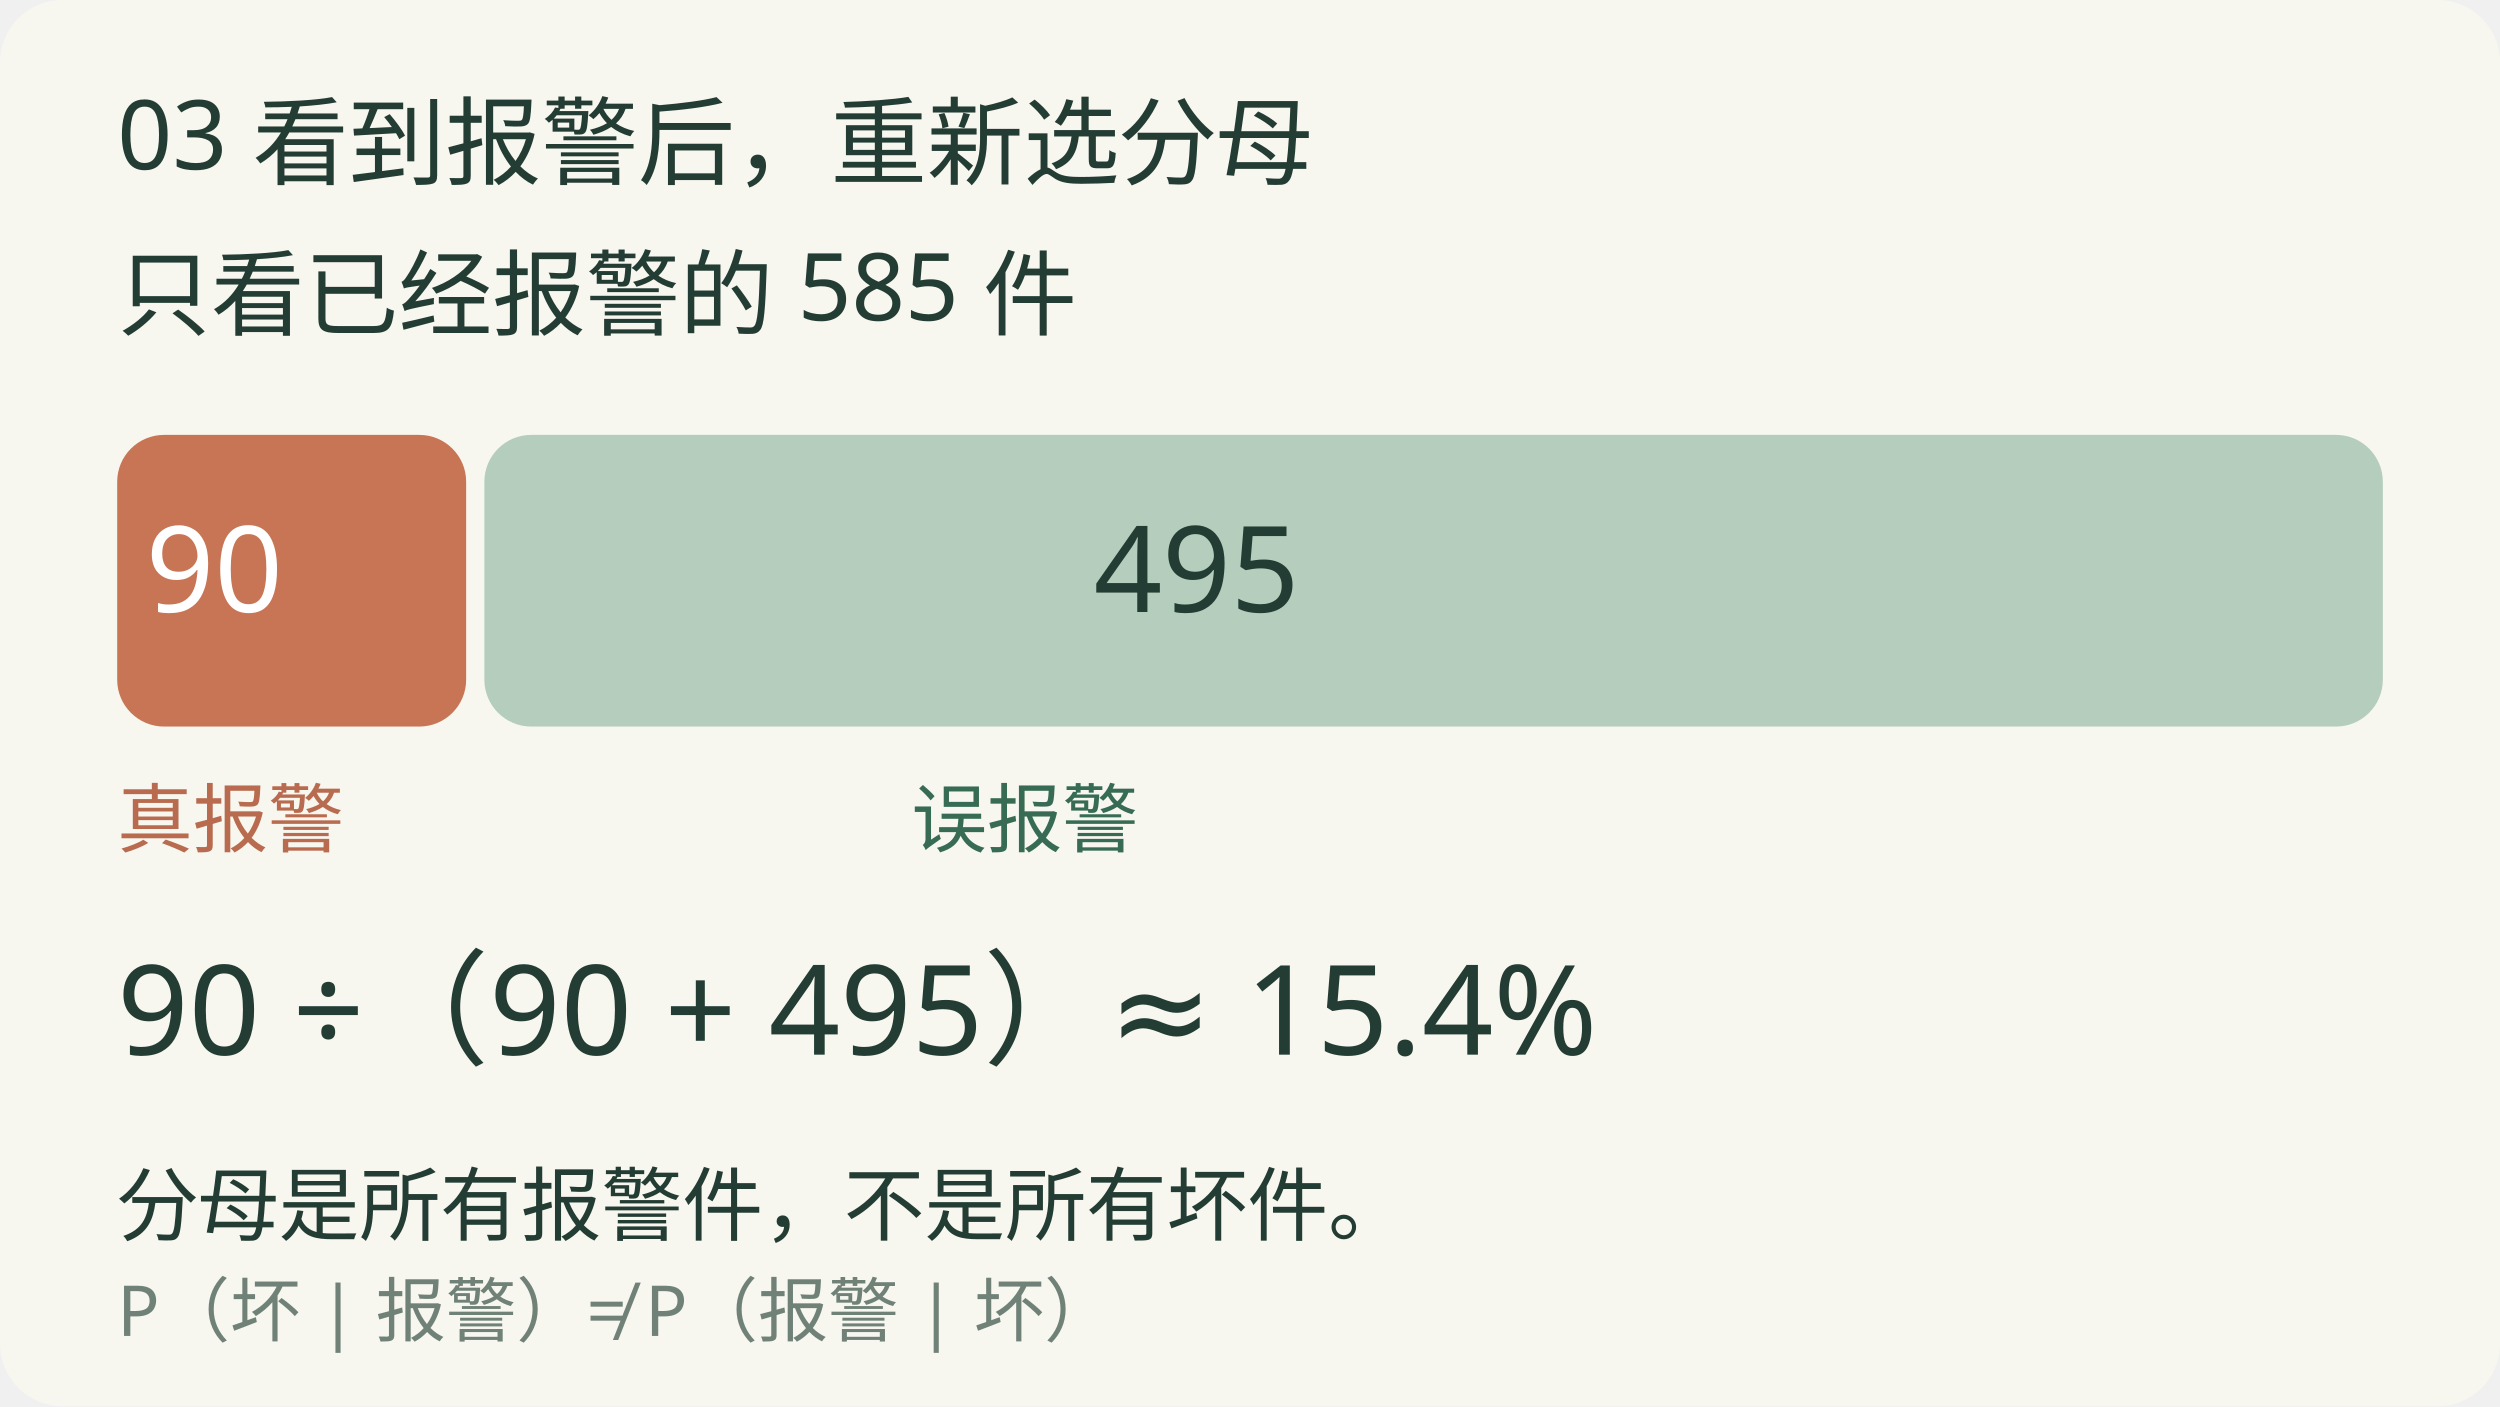
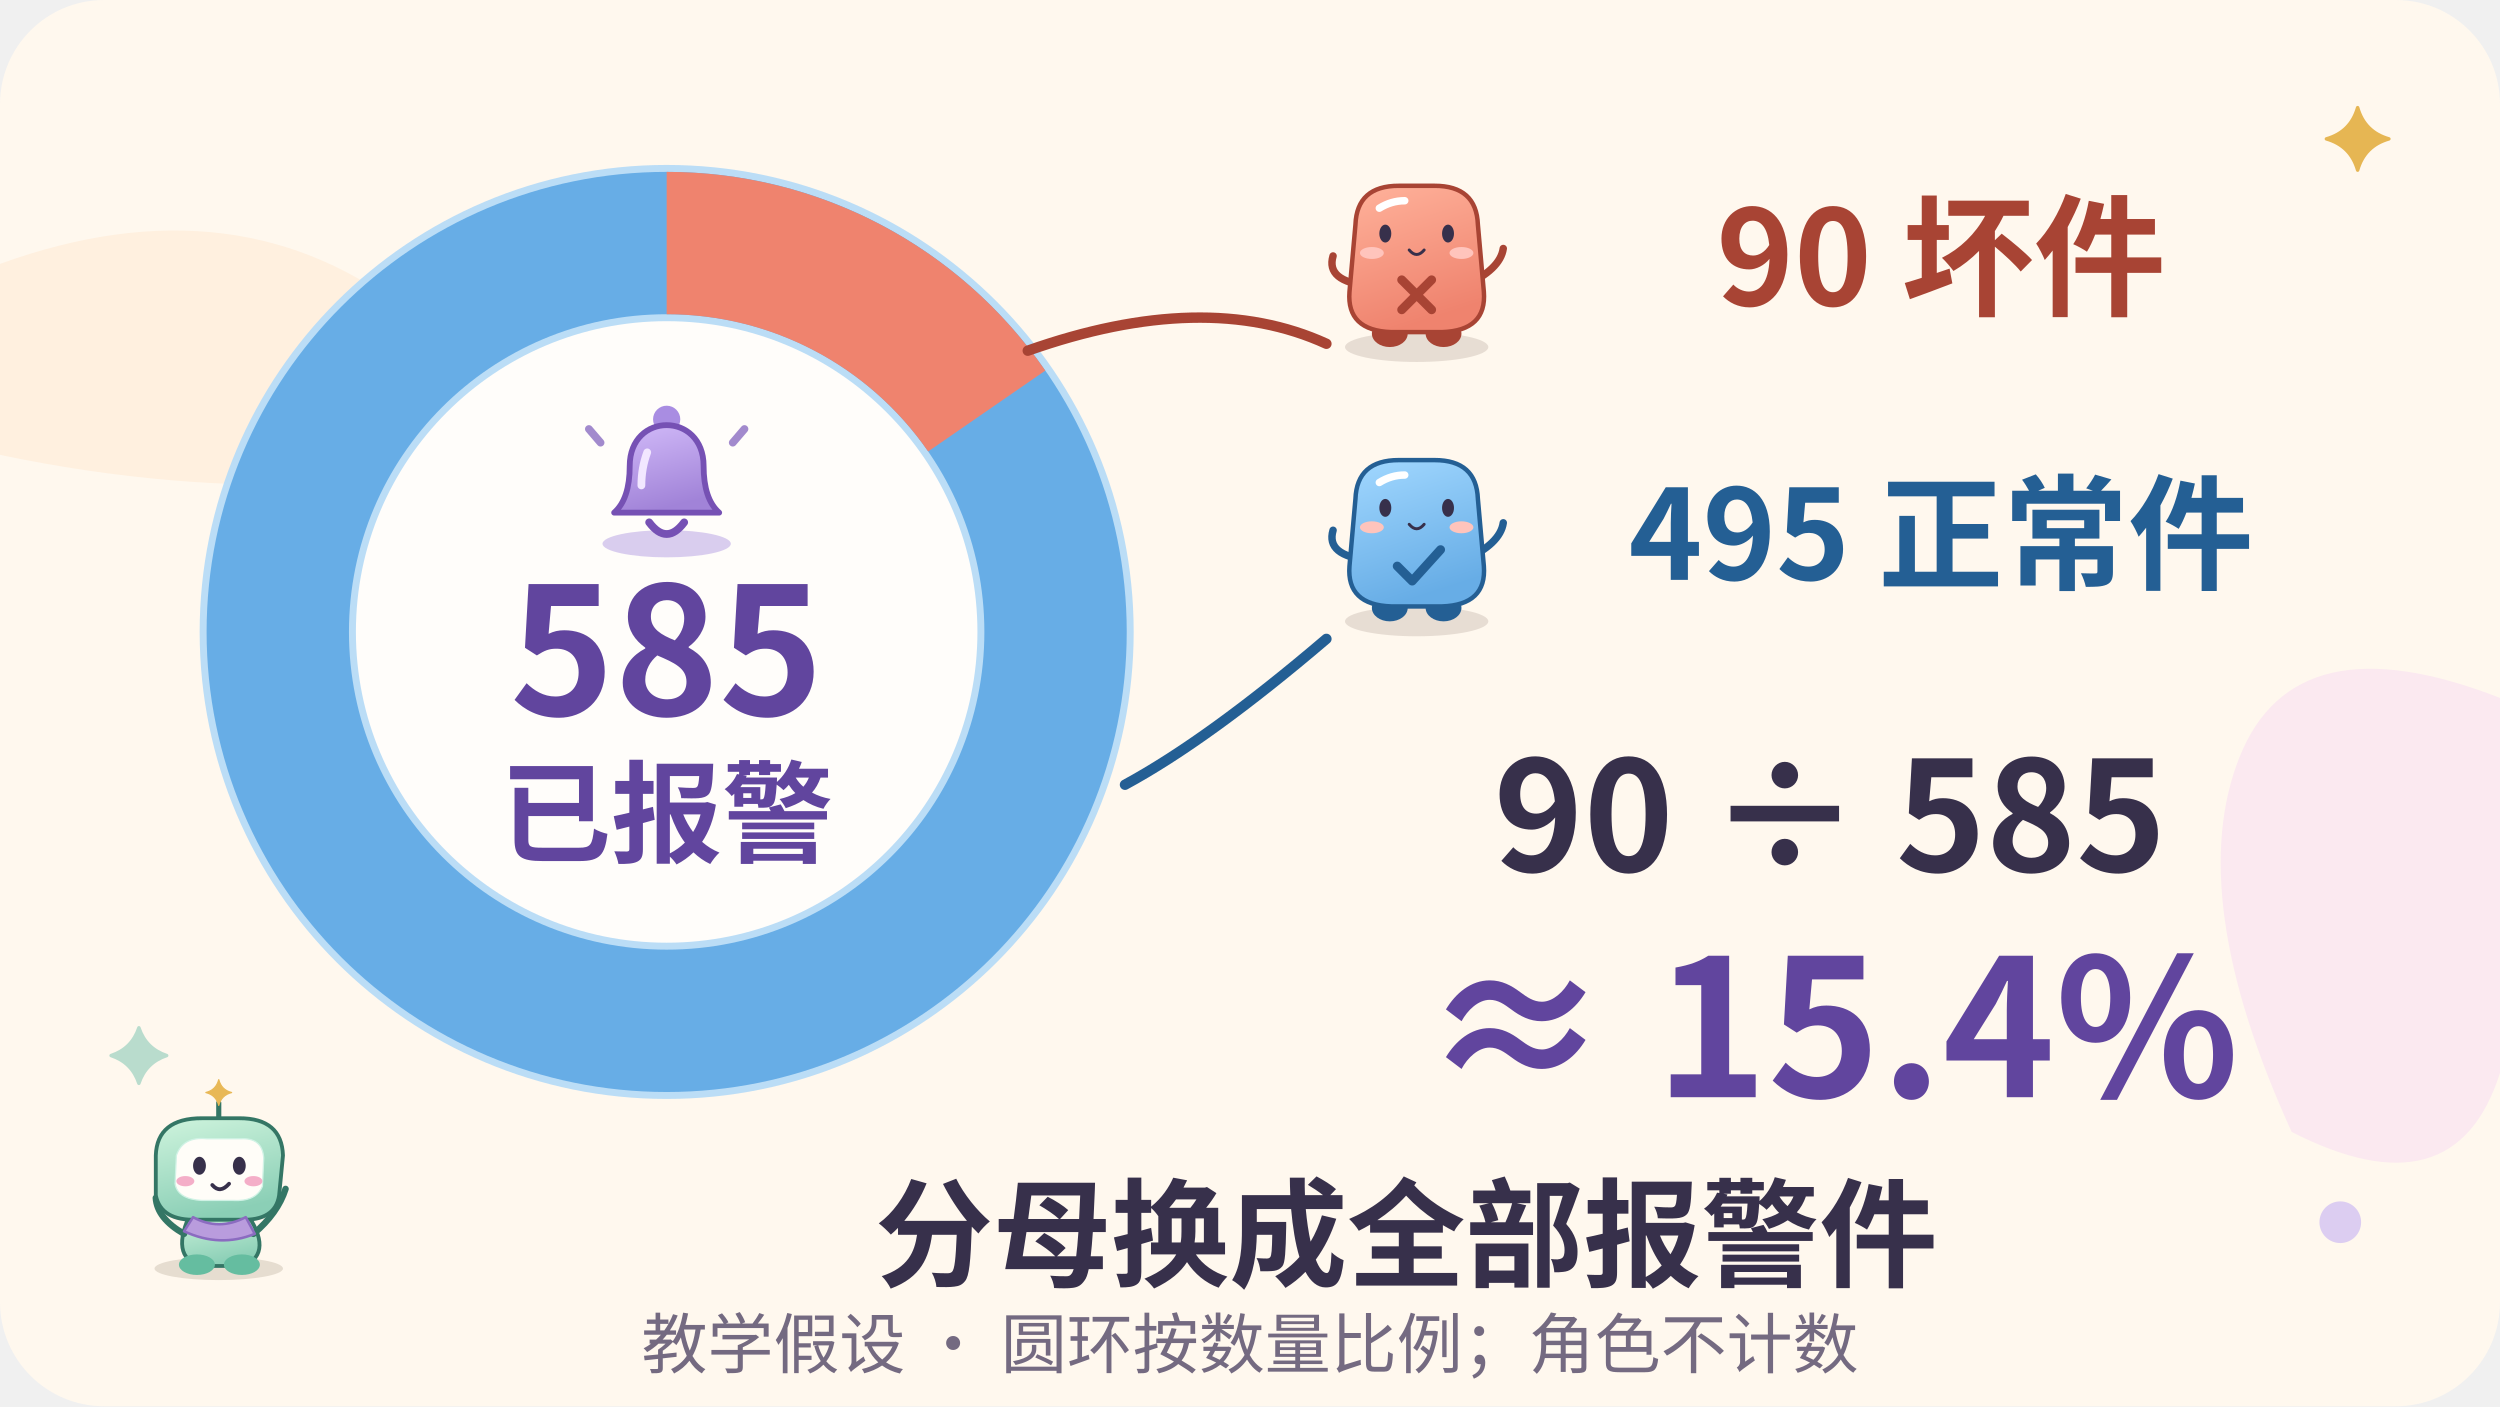
- <svg xmlns="http://www.w3.org/2000/svg" width="960" height="540" viewBox="0 0 960 540" role="img">
+ <svg xmlns="http://www.w3.org/2000/svg" width="720" height="405" viewBox="0 0 720 405" role="img" aria-labelledby="title desc">
  <defs>
-     <marker id="arrow" markerWidth="10" markerHeight="10" refX="8" refY="3" orient="auto">
-       <path d="M0 0 L0 6 L8 3 Z" fill="#8b9b8e" />
+     <linearGradient id="bad" x2="0.3" y2="1">
+       <stop stop-color="#FFB29B" />
+       <stop offset="1" stop-color="#EF836E" />
+     </linearGradient>
+     <linearGradient id="good" x2="0.3" y2="1">
+       <stop stop-color="#A2D8FF" />
+       <stop offset="1" stop-color="#67ADE6" />
+     </linearGradient>
+     <linearGradient id="mint" x2="0.3" y2="1">
+       <stop stop-color="#CFF4DD" />
+       <stop offset="1" stop-color="#8BCFB6" />
+     </linearGradient>
+     <linearGradient id="bell" x2="0.3" y2="1">
+       <stop stop-color="#D2BBF9" />
+       <stop offset="1" stop-color="#A183D8" />
+     </linearGradient>
+     <marker id="arrow" markerWidth="7" markerHeight="7" refX="6" refY="3" orient="auto">
+       <path d="M0 0L6 3L0 6" fill="none" stroke="#8F79B0" stroke-width="1.8" stroke-linecap="round" stroke-linejoin="round" />
    </marker>
  </defs>
-   <rect width="960" height="540" rx="24" fill="#f7f6ef" />
-   <g font-family="system-ui, PingFang SC, sans-serif">
-     <text x="45" y="65" font-size="37" fill="#233d34">03 看到报警后，重新选分母</text>
-     <text x="45" y="126" font-size="36" fill="#233d34">只看已经报警的 585 件</text>
-     <rect x="45" y="167" width="134" height="112" rx="18" fill="#c77554" stroke="none" stroke-width="3" />
-     <rect x="186" y="167" width="729" height="112" rx="18" fill="#b4cdbd" stroke="none" stroke-width="3" />
-     <text x="56" y="235" font-size="46" fill="#fff">90</text>
-     <text x="420" y="235" font-size="46" fill="#233d34">495</text>
-     <text x="45" y="325" font-size="29" fill="#b86b4e">真报警</text>
-     <text x="350" y="325" font-size="29" fill="#376b54">误报警</text>
-     <text x="45" y="405" font-size="48" fill="#233d34">90 ÷（90 + 495）≈ 15.4%</text>
-     <text x="45" y="474" font-size="31" fill="#233d34">分母是所有报警件，不是所有坏件。</text>
-     <text x="45" y="513" font-size="27" fill="#708278">P（坏 | 报警）≠ P（报警 | 坏）</text>
+   <rect width="720" height="405" rx="30" fill="#FFF8EE" />
+   <path d="M0 76Q69 51 119 91T189 122Q100 152 0 131Z" fill="#FFF0DF" stroke="none" stroke-width="0" stroke-linecap="round" stroke-linejoin="round" />
+   <path d="M720 201Q661 178 645 218T660 326Q707 350 720 309Z" fill="#FBE9F0" stroke="none" stroke-width="0" stroke-linecap="round" stroke-linejoin="round" />
+   <path d="M679 31Q681 38 688 40Q681 42 679 49Q677 42 670 40Q677 38 679 31" fill="#E6B653" stroke="#E6B653" stroke-width="1" stroke-linecap="round" stroke-linejoin="round" />
+   <path d="M40 296Q42 302 48 304Q42 306 40 312Q38 306 32 304Q38 302 40 296" fill="#B9DCCD" stroke="#B9DCCD" stroke-width="1" stroke-linecap="round" stroke-linejoin="round" />
+   <circle cx="674" cy="352" r="6" fill="#DCCDF1" stroke="none" stroke-width="1" />
+   <g font-family="PingFang SC, Noto Sans CJK SC, Microsoft YaHei, sans-serif">
+     <circle cx="192" cy="182" r="112" fill="#FFFDFA" stroke="#BBDDF6" stroke-width="45" />
+     <circle cx="192" cy="182" r="112" fill="none" stroke="#67ADE6" stroke-width="41" />
+     <path d="M192.000 70.000A112 112 0 0 1 284.174 118.377" fill="none" stroke="#EF836E" stroke-width="41" stroke-linecap="butt" stroke-linejoin="round" />
+     <g transform="translate(192 137) scale(0.56)">
+       <ellipse cx="0" cy="35" rx="33" ry="7" fill="#D9CDEE" />
+       <circle cx="0" cy="-29" r="7" fill="#A98DE2" stroke="none" stroke-width="1" />
+       <path d="M-27 19Q-19 12-19-5C-19-33 19-33 19-5Q19 12 27 19Z" fill="url(#bell)" stroke="#7651B4" stroke-width="3" stroke-linecap="round" stroke-linejoin="round" />
+       <path d="M-9 24Q0 36 9 24" fill="none" stroke="#7651B4" stroke-width="4" stroke-linecap="round" stroke-linejoin="round" />
+       <path d="M-34-17L-40-24M34-17L40-24" fill="none" stroke="#A28ACD" stroke-width="4" stroke-linecap="round" stroke-linejoin="round" />
+       <path d="M-10-12Q-13-4-13 5" fill="none" stroke="#F2E7FF" stroke-width="4" stroke-linecap="round" stroke-linejoin="round" />
+     </g>
+     <text x="192" y="206" font-size="51" fill="#61459E" font-weight="700" text-anchor="middle">585</text>
+     <text x="192" y="246" font-size="32" fill="#61459E" font-weight="650" text-anchor="middle">已报警</text>
+     <g transform="translate(408 72) scale(0.43)">
+       <ellipse cx="0" cy="65" rx="48" ry="10" fill="#E7DDD3" />
+       <path d="M-32 24Q-61 21-56 4M32 24Q56 13 58-1" fill="none" stroke="#A84434" stroke-width="5" stroke-linecap="round" stroke-linejoin="round" />
+       <ellipse cx="-18" cy="56" rx="12" ry="9" fill="#A84434" />
+       <ellipse cx="18" cy="56" rx="12" ry="9" fill="#A84434" />
+       <path d="M-41-17Q-40-43-12-43H12Q40-43 41-17L45 28Q47 54 17 55H-17Q-47 54-45 28Z" fill="url(#bad)" stroke="#A84434" stroke-width="3" stroke-linecap="round" stroke-linejoin="round" />
+       <ellipse cx="-21" cy="-11" rx="4" ry="6" fill="#37304B" />
+       <ellipse cx="21" cy="-11" rx="4" ry="6" fill="#37304B" />
+       <ellipse cx="-30" cy="2" rx="8" ry="4" fill="#FFC4BC" />
+       <ellipse cx="30" cy="2" rx="8" ry="4" fill="#FFC4BC" />
+       <path d="M-5 0Q0 6 5 0" fill="none" stroke="#37304B" stroke-width="2" stroke-linecap="round" stroke-linejoin="round" />
+       <path d="M-25-28Q-17-33-8-33" fill="none" stroke="#FFFFFF" stroke-width="5" stroke-linecap="round" stroke-linejoin="round" />
+       <path d="M-10 20L10 40M10 20L-10 40" fill="none" stroke="#A84434" stroke-width="6" stroke-linecap="round" stroke-linejoin="round" />
+     </g>
+     <text x="559" y="88" font-size="38" fill="#A84434" font-weight="650" text-anchor="middle">90 坏件</text>
+     <g transform="translate(408 151) scale(0.43)">
+       <ellipse cx="0" cy="65" rx="48" ry="10" fill="#E7DDD3" />
+       <path d="M-32 24Q-61 21-56 4M32 24Q56 13 58-1" fill="none" stroke="#245F94" stroke-width="5" stroke-linecap="round" stroke-linejoin="round" />
+       <ellipse cx="-18" cy="56" rx="12" ry="9" fill="#245F94" />
+       <ellipse cx="18" cy="56" rx="12" ry="9" fill="#245F94" />
+       <path d="M-41-17Q-40-43-12-43H12Q40-43 41-17L45 28Q47 54 17 55H-17Q-47 54-45 28Z" fill="url(#good)" stroke="#245F94" stroke-width="3" stroke-linecap="round" stroke-linejoin="round" />
+       <ellipse cx="-21" cy="-11" rx="4" ry="6" fill="#37304B" />
+       <ellipse cx="21" cy="-11" rx="4" ry="6" fill="#37304B" />
+       <ellipse cx="-30" cy="2" rx="8" ry="4" fill="#FFC4BC" />
+       <ellipse cx="30" cy="2" rx="8" ry="4" fill="#FFC4BC" />
+       <path d="M-5 0Q0 6 5 0" fill="none" stroke="#37304B" stroke-width="2" stroke-linecap="round" stroke-linejoin="round" />
+       <path d="M-25-28Q-17-33-8-33" fill="none" stroke="#FFFFFF" stroke-width="5" stroke-linecap="round" stroke-linejoin="round" />
+       <path d="M-13 28L-3 38L16 17" fill="none" stroke="#245F94" stroke-width="6" stroke-linecap="round" stroke-linejoin="round" />
+     </g>
+     <text x="559" y="167" font-size="36" fill="#245F94" font-weight="650" text-anchor="middle">495 正常件</text>
+     <path d="M382 99Q347 83 296 101" fill="none" stroke="#A84434" stroke-width="3" stroke-linecap="round" stroke-linejoin="round" />
+     <path d="M382 184Q348 213 324 226" fill="none" stroke="#245F94" stroke-width="3" stroke-linecap="round" stroke-linejoin="round" />
+     <text x="527" y="251" font-size="44" fill="#37304B" font-weight="650" text-anchor="middle">90 ÷ 585</text>
+     <text x="527" y="316" font-size="55" fill="#61459E" font-weight="750" text-anchor="middle">≈ 15.4%</text>
+     <g transform="translate(63 335) scale(0.37)">
+       <ellipse cx="0" cy="82" rx="50" ry="9" fill="#E6DDD0" />
+       <path d="M-21 37Q-39 73-14 80H20Q43 69 21 38" fill="url(#mint)" stroke="#347665" stroke-width="3" stroke-linecap="round" stroke-linejoin="round" />
+       <path d="M-27 55Q-48 43-49 27M27 55Q46 39 52 20" fill="none" stroke="#347665" stroke-width="5" stroke-linecap="round" stroke-linejoin="round" />
+       <ellipse cx="-17" cy="79" rx="14" ry="8" fill="#65BDA0" />
+       <ellipse cx="18" cy="79" rx="14" ry="8" fill="#65BDA0" />
+       <path d="M0-34V-47" fill="none" stroke="#347665" stroke-width="4" stroke-linecap="round" stroke-linejoin="round" />
+       <path d="M0 -65Q2 -57 10 -55Q2 -53 0 -45Q-2 -53 -10 -55Q-2 -57 0 -65" fill="#E8B856" stroke="#E8B856" stroke-width="1" stroke-linecap="round" stroke-linejoin="round" />
+       <path d="M-49-6Q-48-35-13-35H16Q49-35 50-6L47 25Q44 45 17 44H-17Q-45 45-49 25Z" fill="url(#mint)" stroke="#347665" stroke-width="3" stroke-linecap="round" stroke-linejoin="round" />
+       <path d="M-33-6Q-28-21-9-19H17Q34-20 35-4L34 18Q29 30 11 29H-13Q-32 28-34 16Z" fill="#FFFDF8" stroke="#D0F2E5" stroke-width="1" stroke-linecap="round" stroke-linejoin="round" />
+       <ellipse cx="-15" cy="2" rx="5" ry="7" fill="#37304B" />
+       <ellipse cx="16" cy="2" rx="5" ry="7" fill="#37304B" />
+       <ellipse cx="-26" cy="14" rx="7" ry="4" fill="#F4AEC8" />
+       <ellipse cx="27" cy="14" rx="7" ry="4" fill="#F4AEC8" />
+       <path d="M-5 17Q1 24 8 16" fill="none" stroke="#37304B" stroke-width="3" stroke-linecap="round" stroke-linejoin="round" />
+       <path d="M-20 42Q0 53 21 42L28 55Q1 66-27 53Z" fill="#B99CDD" stroke="#8B6BC0" stroke-width="2" stroke-linecap="round" stroke-linejoin="round" />
+     </g>
+     <text x="405" y="368" font-size="34" fill="#37304B" font-weight="650" text-anchor="middle">分母换成全部报警件</text>
+     <text x="360" y="394" font-size="19" fill="#746A81" font-weight="500" text-anchor="middle">教学假设 · 圆环按数量比例；角色不计数</text>
  </g>
</svg>
